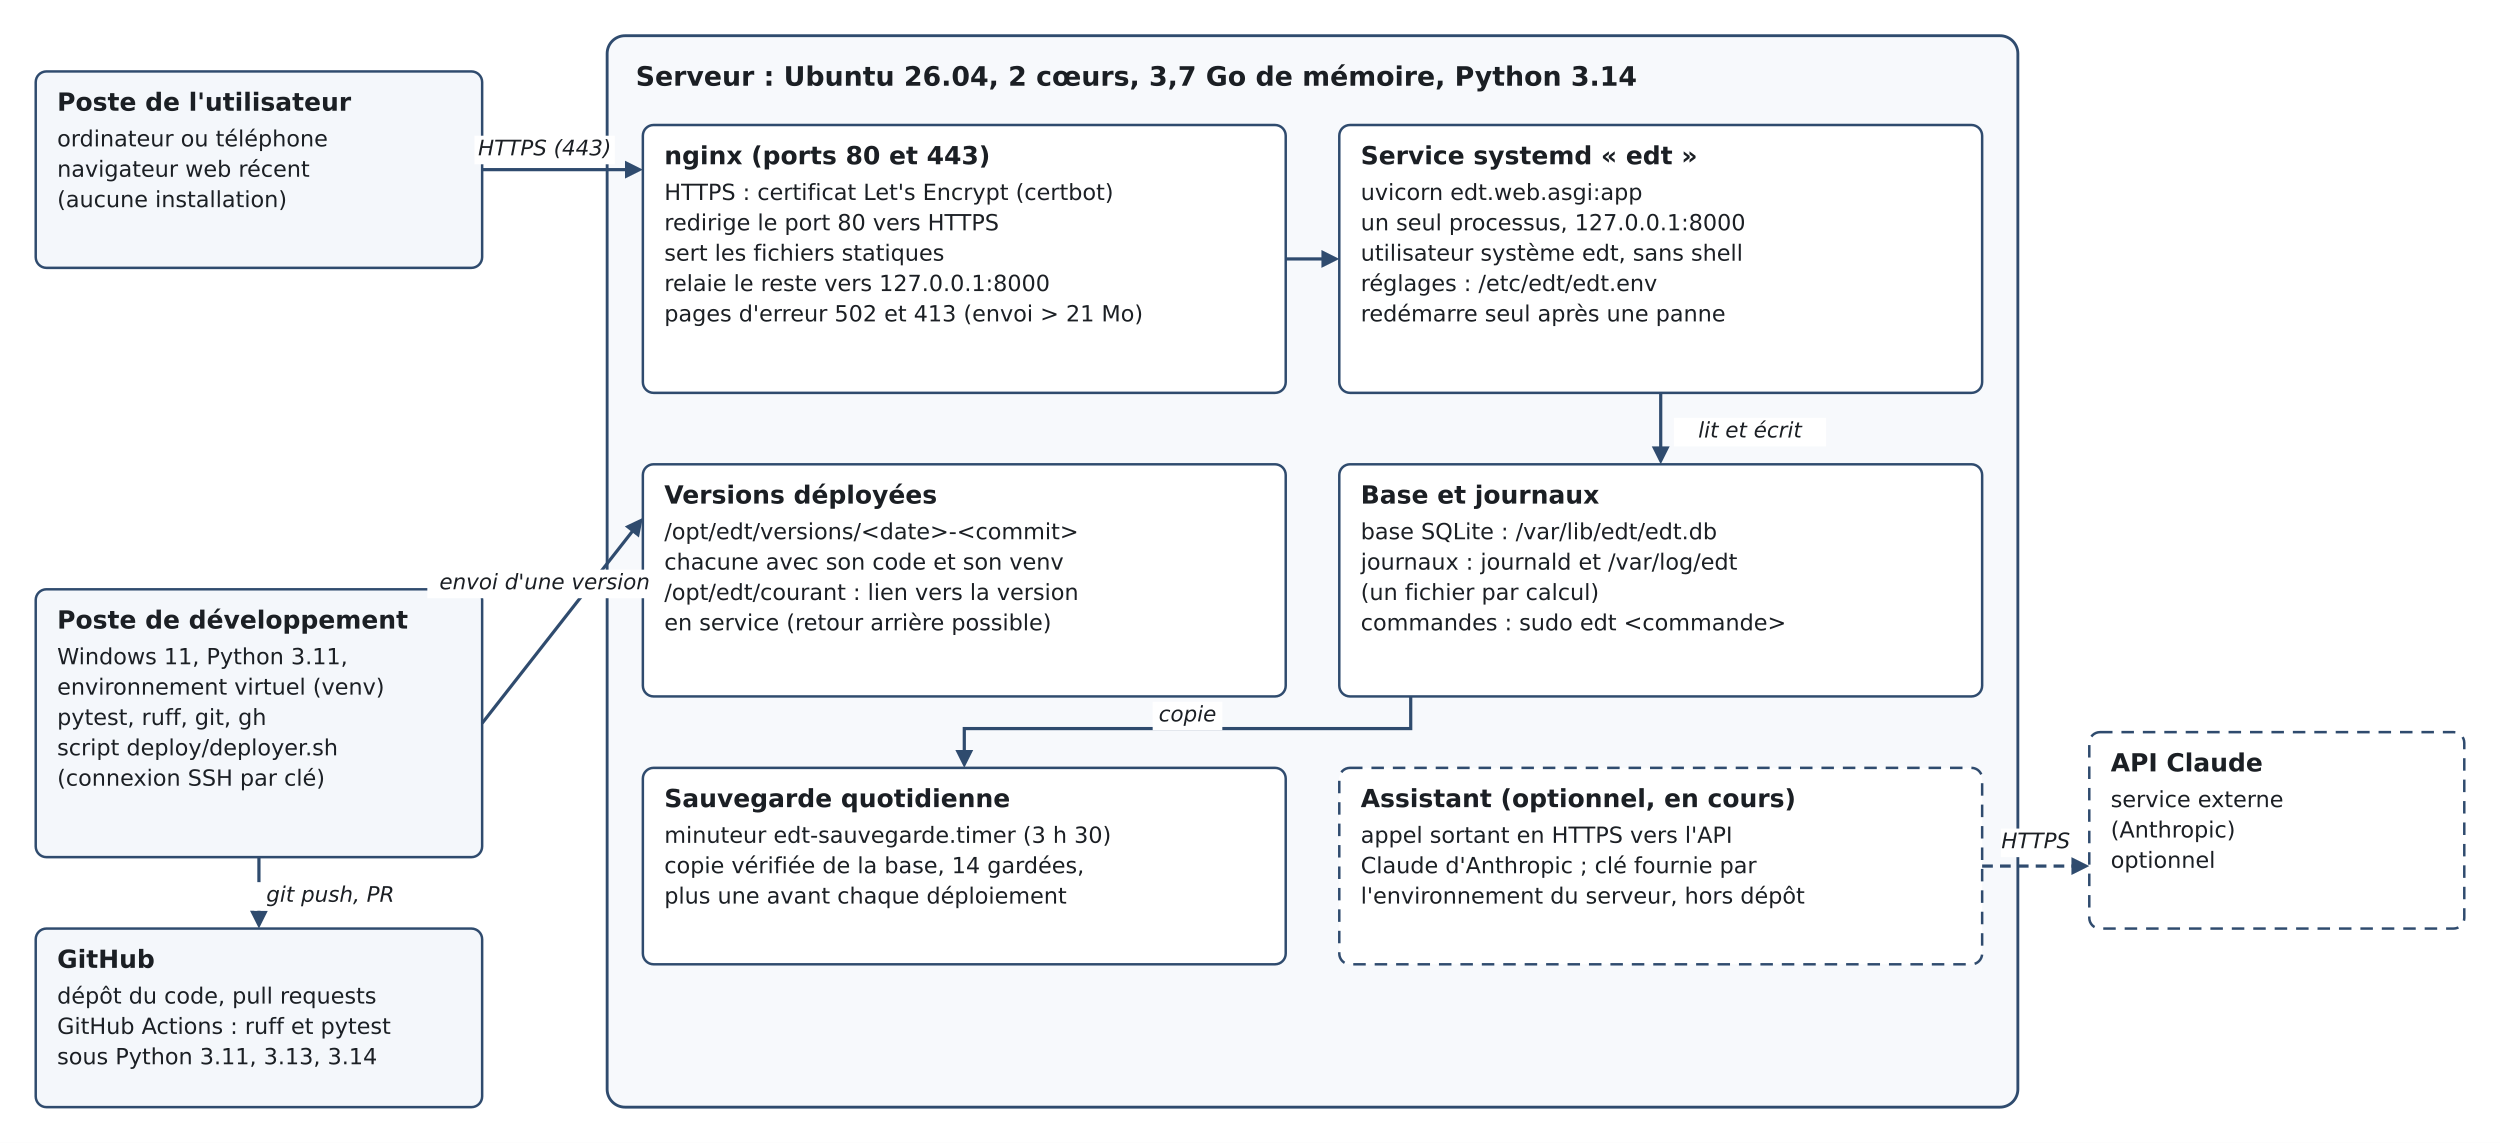
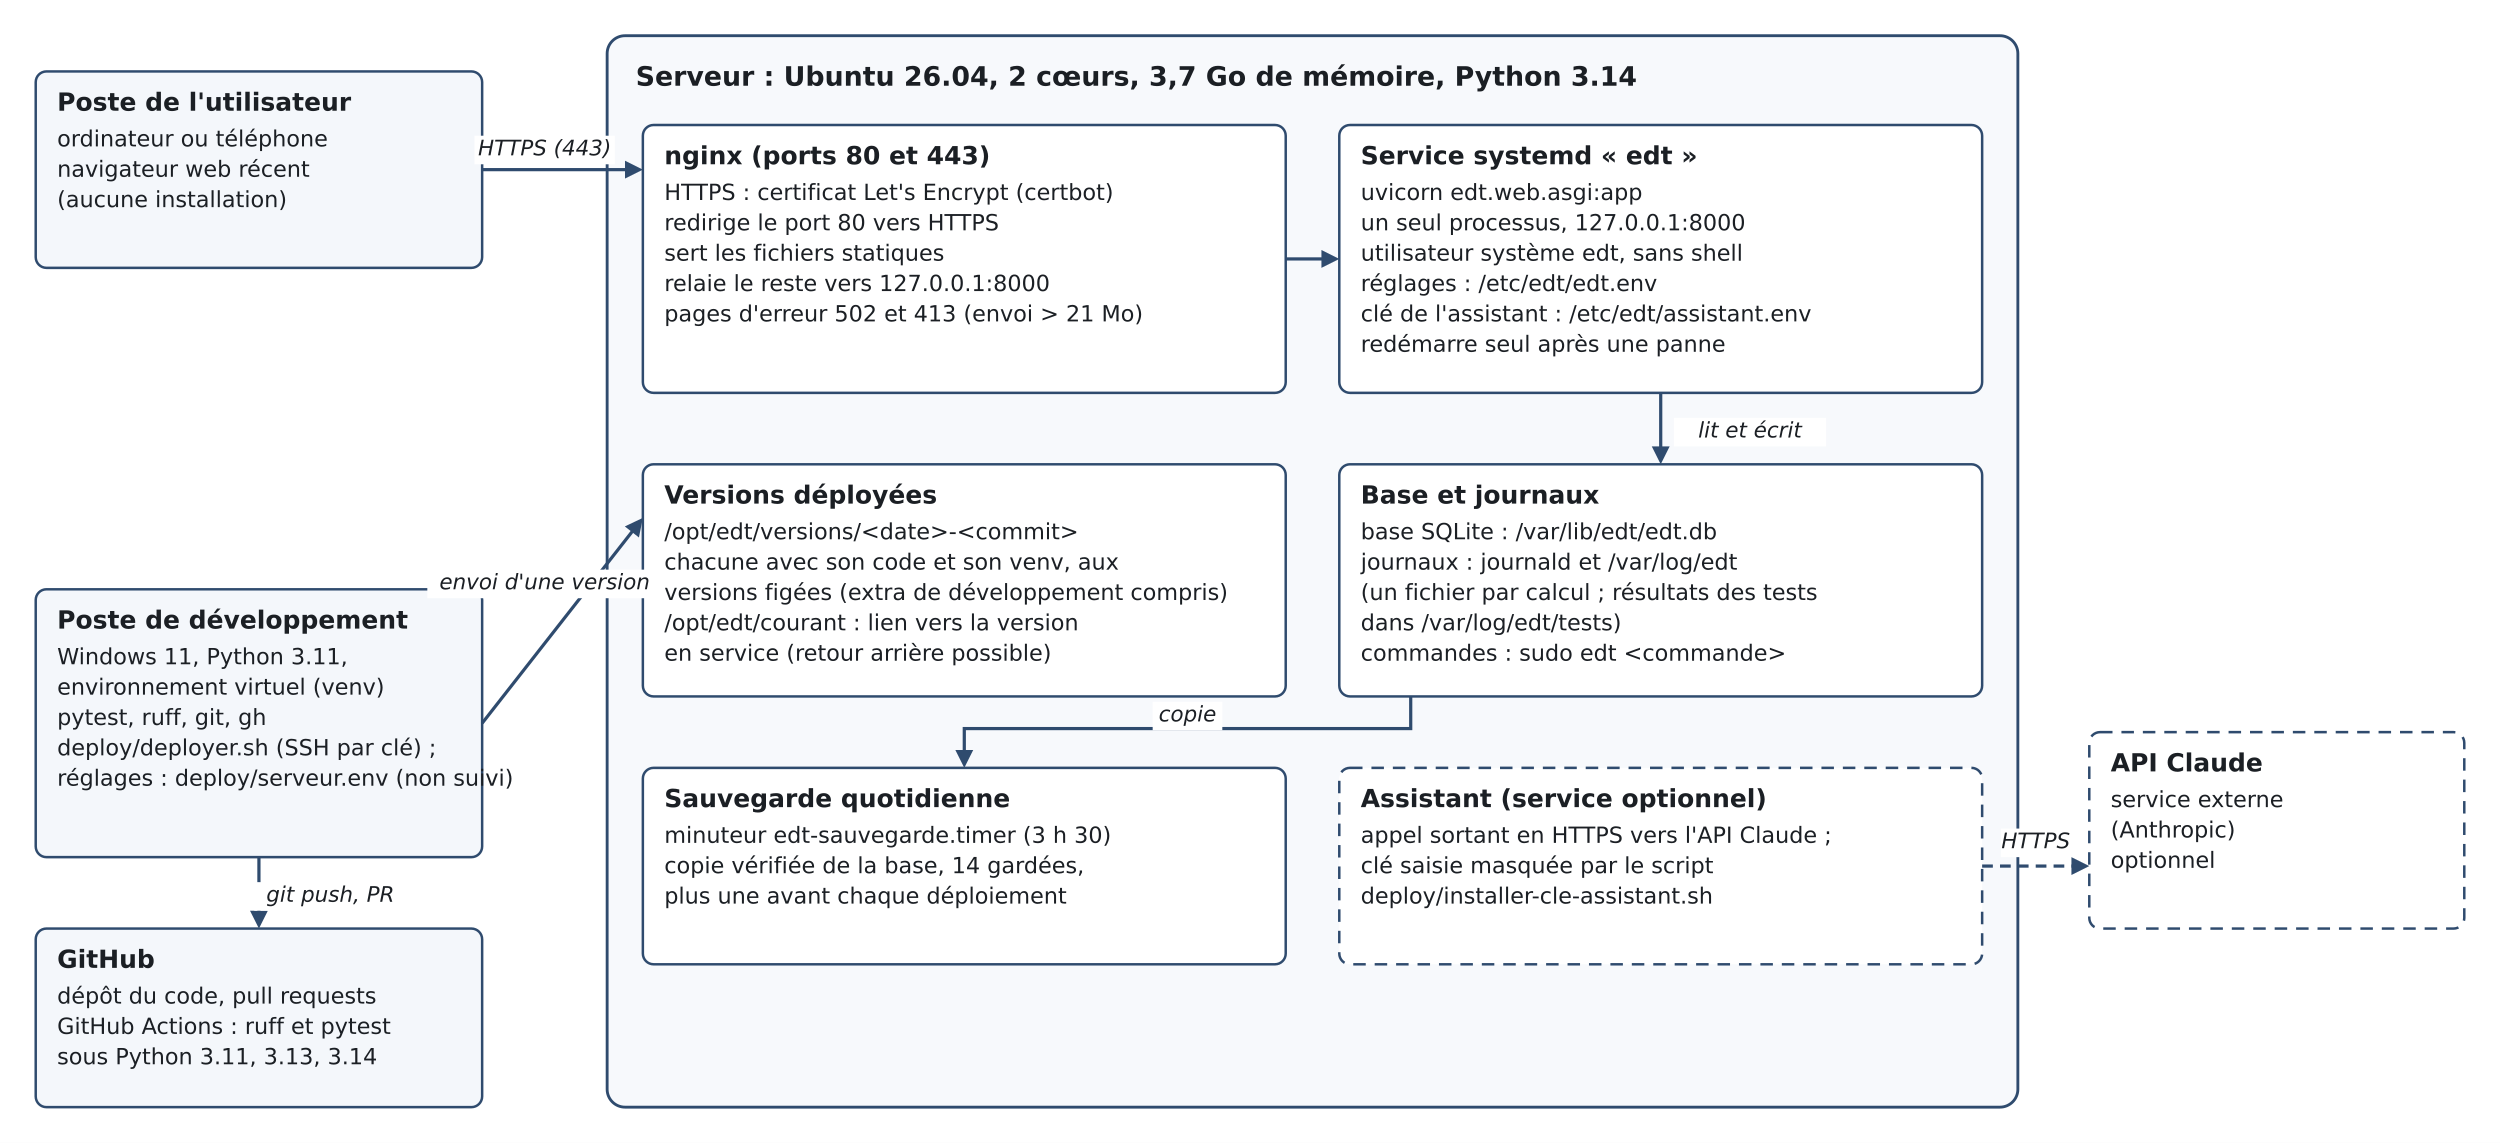
<svg xmlns="http://www.w3.org/2000/svg" width="1400" height="640" viewBox="0 0 1400 640" font-family="Segoe UI, DejaVu Sans, Helvetica, Arial, sans-serif">
  <rect x="0" y="0" width="1400" height="640" fill="#ffffff" />
  <rect x="20" y="40" width="250" height="110" rx="6" fill="#f4f7fb" stroke="#2f4b6e" stroke-width="1.4" />
  <text x="32.0" y="62.0" font-size="14" text-anchor="start" fill="#1b1f24" font-weight="700">Poste de l'utilisateur</text>
  <text x="32.0" y="82.0" font-size="12.5" text-anchor="start" fill="#1b1f24">ordinateur ou téléphone</text>
  <text x="32.0" y="99.0" font-size="12.5" text-anchor="start" fill="#1b1f24">navigateur web récent</text>
  <text x="32.0" y="116.0" font-size="12.5" text-anchor="start" fill="#1b1f24">(aucune installation)</text>
  <rect x="20" y="330" width="250" height="150" rx="6" fill="#f4f7fb" stroke="#2f4b6e" stroke-width="1.4" />
  <text x="32.0" y="352.0" font-size="14" text-anchor="start" fill="#1b1f24" font-weight="700">Poste de développement</text>
  <text x="32.0" y="372.0" font-size="12.5" text-anchor="start" fill="#1b1f24">Windows 11, Python 3.11,</text>
  <text x="32.0" y="389.0" font-size="12.5" text-anchor="start" fill="#1b1f24">environnement virtuel (venv)</text>
  <text x="32.0" y="406.0" font-size="12.5" text-anchor="start" fill="#1b1f24">pytest, ruff, git, gh</text>
-   <text x="32.0" y="423.0" font-size="12.5" text-anchor="start" fill="#1b1f24">script deploy/deployer.sh</text>
-   <text x="32.0" y="440.0" font-size="12.5" text-anchor="start" fill="#1b1f24">(connexion SSH par clé)</text>
+   <text x="32.0" y="423.0" font-size="12.5" text-anchor="start" fill="#1b1f24">deploy/deployer.sh (SSH par clé) ;</text>
+   <text x="32.0" y="440.0" font-size="12.5" text-anchor="start" fill="#1b1f24">réglages : deploy/serveur.env (non suivi)</text>
  <rect x="20" y="520" width="250" height="100" rx="6" fill="#f4f7fb" stroke="#2f4b6e" stroke-width="1.4" />
  <text x="32.0" y="542.0" font-size="14" text-anchor="start" fill="#1b1f24" font-weight="700">GitHub</text>
  <text x="32.0" y="562.0" font-size="12.5" text-anchor="start" fill="#1b1f24">dépôt du code, pull requests</text>
  <text x="32.0" y="579.0" font-size="12.5" text-anchor="start" fill="#1b1f24">GitHub Actions : ruff et pytest</text>
  <text x="32.0" y="596.0" font-size="12.5" text-anchor="start" fill="#1b1f24">sous Python 3.11, 3.13, 3.14</text>
  <rect x="340" y="20" width="790" height="600" rx="10" fill="#f7f9fc" stroke="#2f4b6e" stroke-width="1.6" />
  <text x="356.0" y="48.0" font-size="15" text-anchor="start" fill="#1b1f24" font-weight="700">Serveur : Ubuntu 26.04, 2 cœurs, 3,7 Go de mémoire, Python 3.14</text>
  <rect x="360" y="70" width="360" height="150" rx="6" fill="#ffffff" stroke="#2f4b6e" stroke-width="1.4" />
  <text x="372.0" y="92.0" font-size="14" text-anchor="start" fill="#1b1f24" font-weight="700">nginx (ports 80 et 443)</text>
  <text x="372.0" y="112.0" font-size="12.5" text-anchor="start" fill="#1b1f24">HTTPS : certificat Let's Encrypt (certbot)</text>
  <text x="372.0" y="129.0" font-size="12.5" text-anchor="start" fill="#1b1f24">redirige le port 80 vers HTTPS</text>
  <text x="372.0" y="146.0" font-size="12.5" text-anchor="start" fill="#1b1f24">sert les fichiers statiques</text>
  <text x="372.0" y="163.0" font-size="12.5" text-anchor="start" fill="#1b1f24">relaie le reste vers 127.0.0.1:8000</text>
  <text x="372.0" y="180.0" font-size="12.5" text-anchor="start" fill="#1b1f24">pages d'erreur 502 et 413 (envoi &gt; 21 Mo)</text>
  <rect x="750" y="70" width="360" height="150" rx="6" fill="#ffffff" stroke="#2f4b6e" stroke-width="1.4" />
  <text x="762.0" y="92.0" font-size="14" text-anchor="start" fill="#1b1f24" font-weight="700">Service systemd « edt »</text>
  <text x="762.0" y="112.0" font-size="12.5" text-anchor="start" fill="#1b1f24">uvicorn edt.web.asgi:app</text>
  <text x="762.0" y="129.0" font-size="12.5" text-anchor="start" fill="#1b1f24">un seul processus, 127.0.0.1:8000</text>
  <text x="762.0" y="146.0" font-size="12.5" text-anchor="start" fill="#1b1f24">utilisateur système edt, sans shell</text>
  <text x="762.0" y="163.0" font-size="12.5" text-anchor="start" fill="#1b1f24">réglages : /etc/edt/edt.env</text>
-   <text x="762.0" y="180.0" font-size="12.5" text-anchor="start" fill="#1b1f24">redémarre seul après une panne</text>
+   <text x="762.0" y="180.0" font-size="12.5" text-anchor="start" fill="#1b1f24">clé de l'assistant : /etc/edt/assistant.env</text>
+   <text x="762.0" y="197.0" font-size="12.5" text-anchor="start" fill="#1b1f24">redémarre seul après une panne</text>
  <rect x="360" y="260" width="360" height="130" rx="6" fill="#ffffff" stroke="#2f4b6e" stroke-width="1.4" />
  <text x="372.0" y="282.0" font-size="14" text-anchor="start" fill="#1b1f24" font-weight="700">Versions déployées</text>
  <text x="372.0" y="302.0" font-size="12.5" text-anchor="start" fill="#1b1f24">/opt/edt/versions/&lt;date&gt;-&lt;commit&gt;</text>
-   <text x="372.0" y="319.0" font-size="12.5" text-anchor="start" fill="#1b1f24">chacune avec son code et son venv</text>
-   <text x="372.0" y="336.0" font-size="12.5" text-anchor="start" fill="#1b1f24">/opt/edt/courant : lien vers la version</text>
-   <text x="372.0" y="353.0" font-size="12.5" text-anchor="start" fill="#1b1f24">en service (retour arrière possible)</text>
+   <text x="372.0" y="319.0" font-size="12.5" text-anchor="start" fill="#1b1f24">chacune avec son code et son venv, aux</text>
+   <text x="372.0" y="336.0" font-size="12.5" text-anchor="start" fill="#1b1f24">versions figées (extra de développement compris)</text>
+   <text x="372.0" y="353.0" font-size="12.5" text-anchor="start" fill="#1b1f24">/opt/edt/courant : lien vers la version</text>
+   <text x="372.0" y="370.0" font-size="12.5" text-anchor="start" fill="#1b1f24">en service (retour arrière possible)</text>
  <rect x="750" y="260" width="360" height="130" rx="6" fill="#ffffff" stroke="#2f4b6e" stroke-width="1.4" />
  <text x="762.0" y="282.0" font-size="14" text-anchor="start" fill="#1b1f24" font-weight="700">Base et journaux</text>
  <text x="762.0" y="302.0" font-size="12.5" text-anchor="start" fill="#1b1f24">base SQLite : /var/lib/edt/edt.db</text>
  <text x="762.0" y="319.0" font-size="12.5" text-anchor="start" fill="#1b1f24">journaux : journald et /var/log/edt</text>
-   <text x="762.0" y="336.0" font-size="12.5" text-anchor="start" fill="#1b1f24">(un fichier par calcul)</text>
-   <text x="762.0" y="353.0" font-size="12.5" text-anchor="start" fill="#1b1f24">commandes : sudo edt &lt;commande&gt;</text>
+   <text x="762.0" y="336.0" font-size="12.5" text-anchor="start" fill="#1b1f24">(un fichier par calcul ; résultats des tests</text>
+   <text x="762.0" y="353.0" font-size="12.5" text-anchor="start" fill="#1b1f24">dans /var/log/edt/tests)</text>
+   <text x="762.0" y="370.0" font-size="12.5" text-anchor="start" fill="#1b1f24">commandes : sudo edt &lt;commande&gt;</text>
  <rect x="360" y="430" width="360" height="110" rx="6" fill="#ffffff" stroke="#2f4b6e" stroke-width="1.4" />
  <text x="372.0" y="452.0" font-size="14" text-anchor="start" fill="#1b1f24" font-weight="700">Sauvegarde quotidienne</text>
  <text x="372.0" y="472.0" font-size="12.5" text-anchor="start" fill="#1b1f24">minuteur edt-sauvegarde.timer (3 h 30)</text>
  <text x="372.0" y="489.0" font-size="12.5" text-anchor="start" fill="#1b1f24">copie vérifiée de la base, 14 gardées,</text>
  <text x="372.0" y="506.0" font-size="12.5" text-anchor="start" fill="#1b1f24">plus une avant chaque déploiement</text>
  <rect x="750" y="430" width="360" height="110" rx="6" fill="#ffffff" stroke="#2f4b6e" stroke-width="1.4" stroke-dasharray="7,5" />
-   <text x="762.0" y="452.0" font-size="14" text-anchor="start" fill="#1b1f24" font-weight="700">Assistant (optionnel, en cours)</text>
-   <text x="762.0" y="472.0" font-size="12.5" text-anchor="start" fill="#1b1f24">appel sortant en HTTPS vers l'API</text>
-   <text x="762.0" y="489.0" font-size="12.5" text-anchor="start" fill="#1b1f24">Claude d'Anthropic ; clé fournie par</text>
-   <text x="762.0" y="506.0" font-size="12.5" text-anchor="start" fill="#1b1f24">l'environnement du serveur, hors dépôt</text>
+   <text x="762.0" y="452.0" font-size="14" text-anchor="start" fill="#1b1f24" font-weight="700">Assistant (service optionnel)</text>
+   <text x="762.0" y="472.0" font-size="12.5" text-anchor="start" fill="#1b1f24">appel sortant en HTTPS vers l'API Claude ;</text>
+   <text x="762.0" y="489.0" font-size="12.5" text-anchor="start" fill="#1b1f24">clé saisie masquée par le script</text>
+   <text x="762.0" y="506.0" font-size="12.5" text-anchor="start" fill="#1b1f24">deploy/installer-cle-assistant.sh</text>
  <rect x="1170" y="410" width="210" height="110" rx="6" fill="#ffffff" stroke="#2f4b6e" stroke-width="1.4" stroke-dasharray="7,5" />
  <text x="1182.0" y="432.0" font-size="14" text-anchor="start" fill="#1b1f24" font-weight="700">API Claude</text>
  <text x="1182.0" y="452.0" font-size="12.5" text-anchor="start" fill="#1b1f24">service externe</text>
  <text x="1182.0" y="469.0" font-size="12.5" text-anchor="start" fill="#1b1f24">(Anthropic)</text>
  <text x="1182.0" y="486.0" font-size="12.5" text-anchor="start" fill="#1b1f24">optionnel</text>
  <polyline points="270.0,95.0 352.0,95.0" fill="none" stroke="#2f4b6e" stroke-width="1.8" />
  <polygon points="360.0,95.0 350.0,100.0 350.0,90.0" fill="#2f4b6e" />
  <rect x="265.7" y="76.0" width="78.6" height="16.0" fill="#ffffff" />
  <text x="305.0" y="87.0" font-size="12" text-anchor="middle" fill="#1b1f24" font-style="italic">HTTPS (443)</text>
  <polyline points="720.0,145.0 742.0,145.0" fill="none" stroke="#2f4b6e" stroke-width="1.8" />
  <polygon points="750.0,145.0 740.0,150.0 740.0,140.0" fill="#2f4b6e" />
  <polyline points="930.0,220.0 930.0,252.0" fill="none" stroke="#2f4b6e" stroke-width="1.8" />
  <polygon points="930.0,260.0 925.0,250.0 935.0,250.0" fill="#2f4b6e" />
  <rect x="937.4" y="234.0" width="85.2" height="16.0" fill="#ffffff" />
  <text x="980.0" y="245.0" font-size="12" text-anchor="middle" fill="#1b1f24" font-style="italic">lit et écrit</text>
  <polyline points="790.0,390.0 790.0,408.0 540.0,408.0 540.0,422.0" fill="none" stroke="#2f4b6e" stroke-width="1.8" />
  <polygon points="540.0,430.0 535.0,420.0 545.0,420.0" fill="#2f4b6e" />
  <rect x="645.5" y="393.0" width="39.0" height="16.0" fill="#ffffff" />
  <text x="665.0" y="404.0" font-size="12" text-anchor="middle" fill="#1b1f24" font-style="italic">copie</text>
  <polyline points="270.0,405.0 355.1,296.3" fill="none" stroke="#2f4b6e" stroke-width="1.8" />
  <polygon points="360.0,290.0 357.8,301.0 349.9,294.8" fill="#2f4b6e" />
  <rect x="239.3" y="319.0" width="131.4" height="16.0" fill="#ffffff" />
  <text x="305.0" y="330.0" font-size="12" text-anchor="middle" fill="#1b1f24" font-style="italic">envoi d'une version</text>
  <polyline points="145.0,480.0 145.0,512.0" fill="none" stroke="#2f4b6e" stroke-width="1.8" />
  <polygon points="145.0,520.0 140.0,510.0 150.0,510.0" fill="#2f4b6e" />
  <rect x="142.4" y="494.0" width="85.2" height="16.0" fill="#ffffff" />
  <text x="185.0" y="505.0" font-size="12" text-anchor="middle" fill="#1b1f24" font-style="italic">git push, PR</text>
  <polyline points="1110.0,485.0 1162.0,485.0" fill="none" stroke="#2f4b6e" stroke-width="1.8" stroke-dasharray="6,4" />
  <polygon points="1170.0,485.0 1160.0,490.0 1160.0,480.0" fill="#2f4b6e" />
  <rect x="1120.5" y="464.0" width="39.0" height="16.0" fill="#ffffff" />
  <text x="1140.0" y="475.0" font-size="12" text-anchor="middle" fill="#1b1f24" font-style="italic">HTTPS</text>
</svg>
